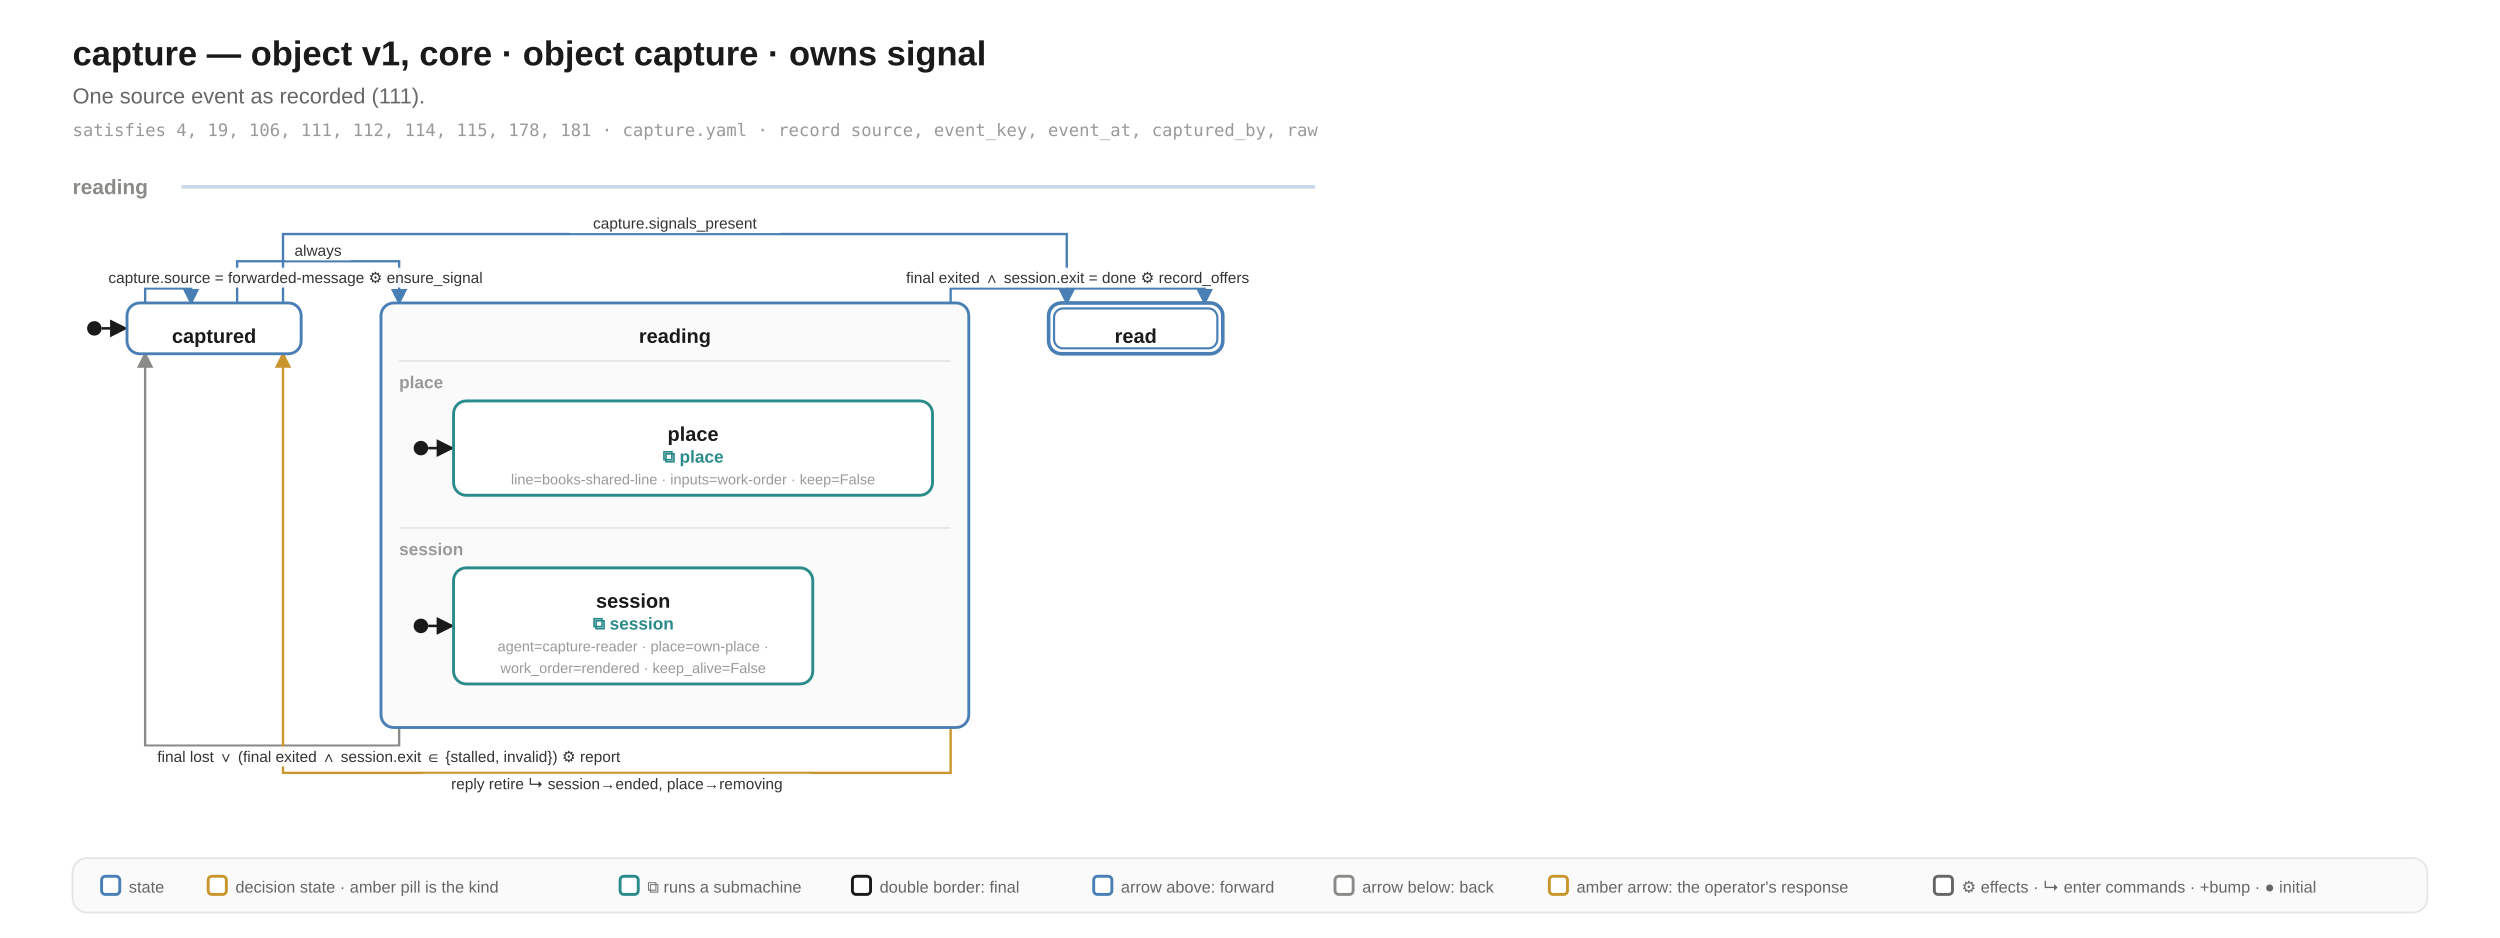
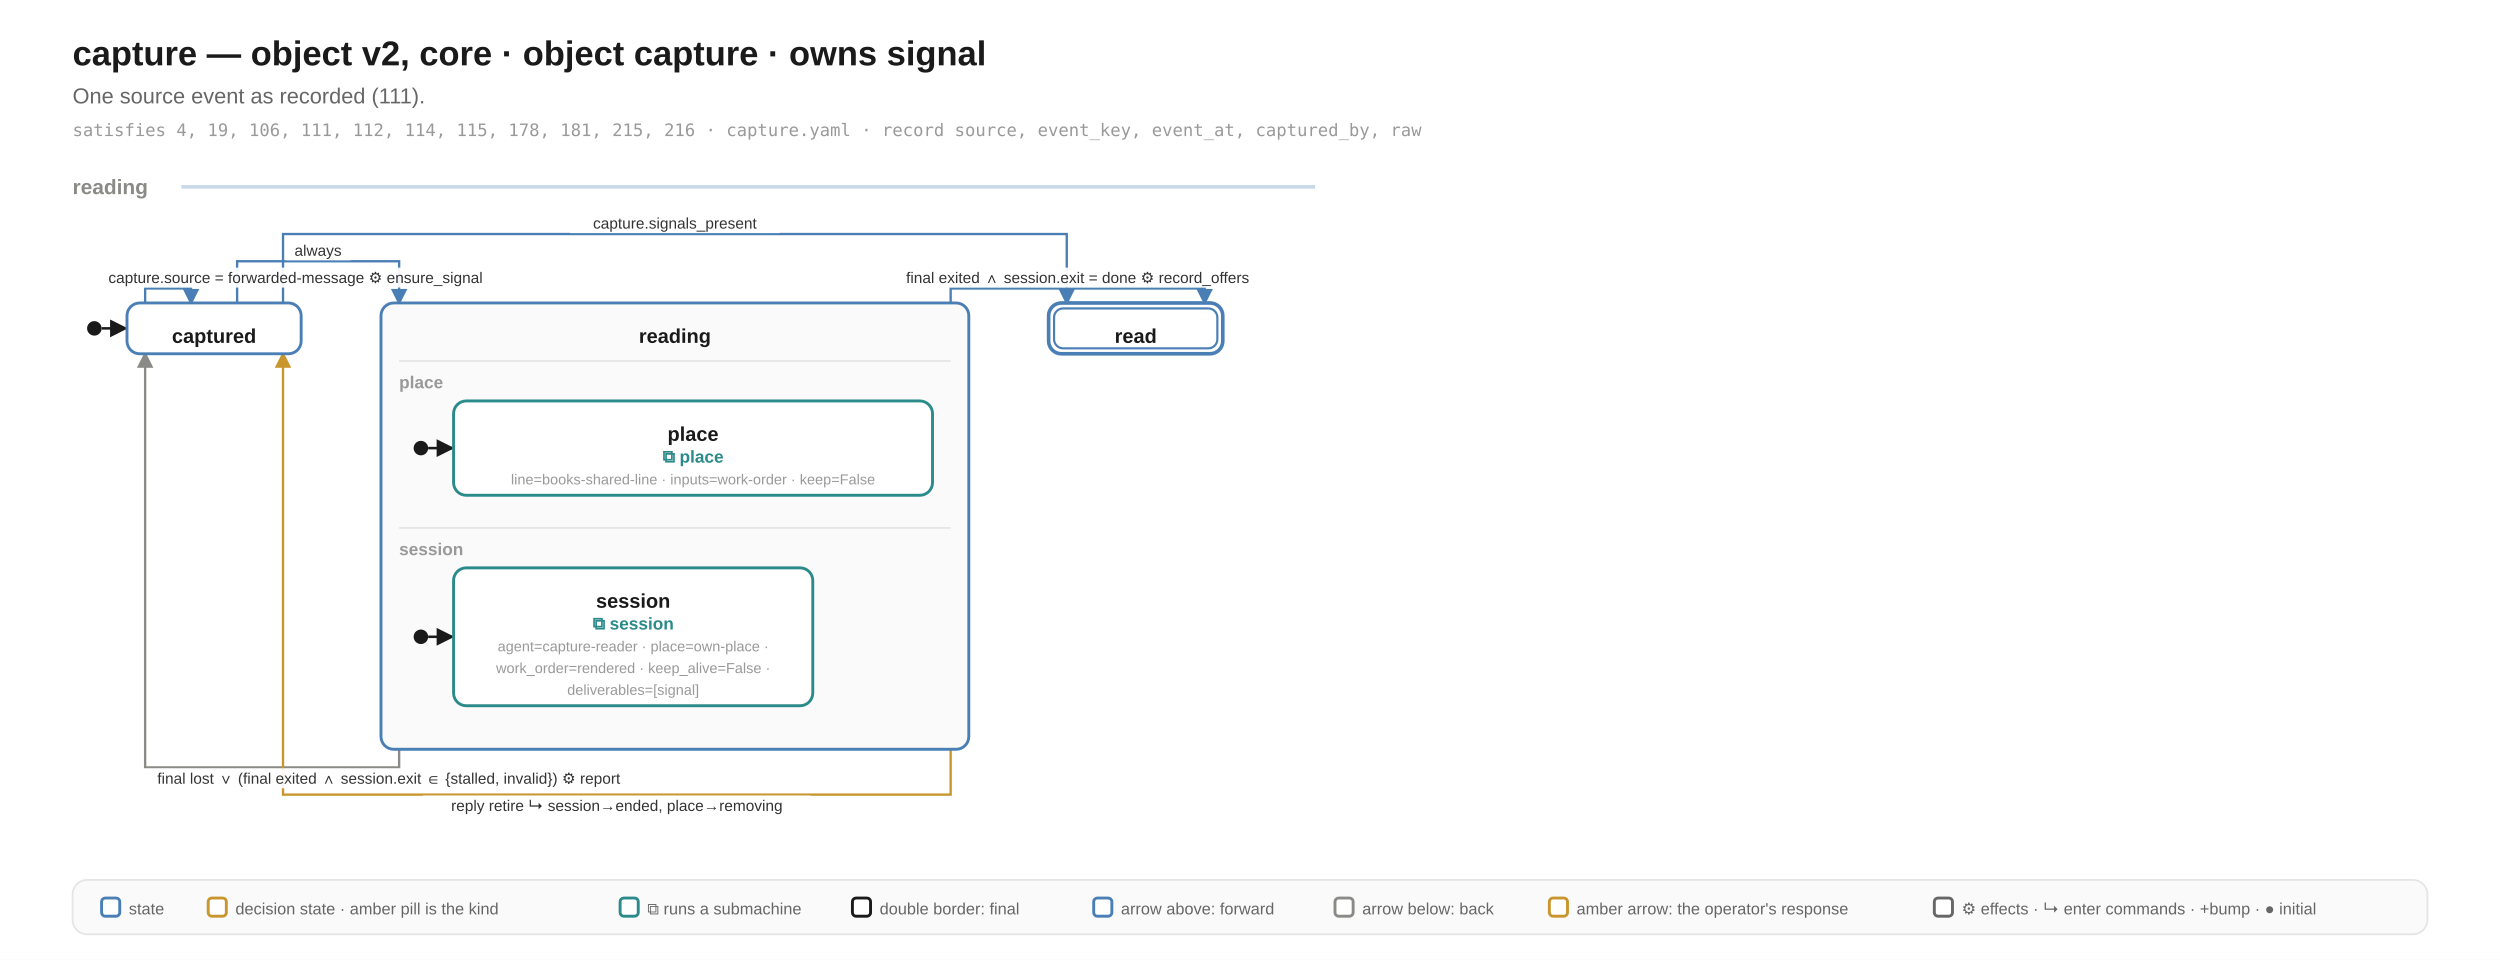
- <svg xmlns="http://www.w3.org/2000/svg" width="1378" height="517" viewBox="0 0 1378 517" font-family="-apple-system, 'Helvetica Neue', Arial, sans-serif">
+ <svg xmlns="http://www.w3.org/2000/svg" width="1378" height="529" viewBox="0 0 1378 529" font-family="-apple-system, 'Helvetica Neue', Arial, sans-serif">
  <defs>
    <marker id="mB" viewBox="0 0 10 10" refX="8.5" refY="5" markerWidth="7" markerHeight="7" orient="auto-start-reverse">
      <path d="M0 0L10 5L0 10z" fill="#4a7fb5" />
    </marker>
    <marker id="mT" viewBox="0 0 10 10" refX="8.5" refY="5" markerWidth="7" markerHeight="7" orient="auto-start-reverse">
      <path d="M0 0L10 5L0 10z" fill="#2b8a8a" />
    </marker>
    <marker id="mG" viewBox="0 0 10 10" refX="8.5" refY="5" markerWidth="7" markerHeight="7" orient="auto-start-reverse">
      <path d="M0 0L10 5L0 10z" fill="#8a8a86" />
    </marker>
    <marker id="mA" viewBox="0 0 10 10" refX="8.5" refY="5" markerWidth="7" markerHeight="7" orient="auto-start-reverse">
      <path d="M0 0L10 5L0 10z" fill="#c9962e" />
    </marker>
    <marker id="mI" viewBox="0 0 10 10" refX="8.5" refY="5" markerWidth="7" markerHeight="7" orient="auto-start-reverse">
      <path d="M0 0L10 5L0 10z" fill="#1a1a1a" />
    </marker>
  </defs>
-   <rect width="1378" height="517" fill="#fff" />
-   <text x="40" y="36" font-size="19" font-weight="700" fill="#1a1a1a">capture — object v1, core · object capture · owns signal</text>
+   <rect width="1378" height="529" fill="#fff" />
+   <text x="40" y="36" font-size="19" font-weight="700" fill="#1a1a1a">capture — object v2, core · object capture · owns signal</text>
  <text x="40" y="57" font-size="12" fill="#666">One source event as recorded (111).</text>
-   <text x="40" y="75" font-size="9.5" font-family="monospace" fill="#999">satisfies 4, 19, 106, 111, 112, 114, 115, 178, 181 · capture.yaml · record source, event_key, event_at, captured_by, raw</text>
+   <text x="40" y="75" font-size="9.5" font-family="monospace" fill="#999">satisfies 4, 19, 106, 111, 112, 114, 115, 178, 181, 215, 216 · capture.yaml · record source, event_key, event_at, captured_by, raw</text>
  <text x="40" y="107" font-size="11.5" font-weight="700" fill="#8a8a86">reading</text>
  <line x1="100" y1="103" x2="724.875" y2="103" stroke="#4a7fb5" stroke-width="2" opacity="0.3" />
  <circle cx="52.0" cy="181.0" r="4" fill="#1a1a1a" />
  <line x1="56.0" y1="181.0" x2="69.0" y2="181.0" stroke="#1a1a1a" stroke-width="1.4" marker-end="url(#mI)" />
  <path d="M156.0,167.0 V129.0 H588.0 V167.0" fill="none" stroke="#4a7fb5" stroke-width="1.3" marker-end="url(#mB)" />
  <path d="M80.0,167.0 V159.0 H105.3 V167.0" fill="none" stroke="#4a7fb5" stroke-width="1.3" marker-end="url(#mB)" />
  <path d="M130.7,167.0 V144.0 H220.0 V167.0" fill="none" stroke="#4a7fb5" stroke-width="1.3" marker-end="url(#mB)" />
  <path d="M524.0,167.0 V159.0 H664.0 V167.0" fill="none" stroke="#4a7fb5" stroke-width="1.3" marker-end="url(#mB)" />
-   <path d="M220.0,401.0 V411.0 H80.0 V195.0" fill="none" stroke="#8a8a86" stroke-width="1.3" marker-end="url(#mG)" />
-   <path d="M524.0,401.0 V426.0 H156.0 V195.0" fill="none" stroke="#c9962e" stroke-width="1.3" marker-end="url(#mA)" />
+   <path d="M220.0,413.0 V423.0 H80.0 V195.0" fill="none" stroke="#8a8a86" stroke-width="1.3" marker-end="url(#mG)" />
+   <path d="M524.0,413.0 V438.0 H156.0 V195.0" fill="none" stroke="#c9962e" stroke-width="1.3" marker-end="url(#mA)" />
  <rect x="70.0" y="167.0" width="96.0" height="28.0" rx="7" fill="#fff" stroke="#4a7fb5" stroke-width="1.6" />
  <text x="118.0" y="189.0" font-size="11" fill="#1a1a1a" text-anchor="middle" font-weight="700">captured</text>
-   <rect x="210.0" y="167.0" width="324.0" height="234.0" rx="7" fill="#fafafa" stroke="#4a7fb5" stroke-width="1.6" />
+   <rect x="210.0" y="167.0" width="324.0" height="246.0" rx="7" fill="#fafafa" stroke="#4a7fb5" stroke-width="1.6" />
  <text x="372.0" y="189.0" font-size="11" fill="#1a1a1a" text-anchor="middle" font-weight="700">reading</text>
  <line x1="220.0" y1="199.0" x2="524.0" y2="199.0" stroke="#e5e5e5" />
  <text x="220" y="214" font-size="9.5" font-weight="700" fill="#999">place</text>
  <circle cx="232.0" cy="247.0" r="4" fill="#1a1a1a" />
  <line x1="236.0" y1="247.0" x2="249.0" y2="247.0" stroke="#1a1a1a" stroke-width="1.4" marker-end="url(#mI)" />
  <rect x="250.0" y="221.0" width="264.0" height="52.0" rx="7" fill="#fff" stroke="#2b8a8a" stroke-width="1.6" />
  <text x="382.0" y="243.0" font-size="11" fill="#1a1a1a" text-anchor="middle" font-weight="700">place</text>
  <text x="382.0" y="255.0" font-size="9.5" fill="#2b8a8a" text-anchor="middle" font-weight="700">⧉ place</text>
  <text x="382.0" y="267.0" font-size="8" fill="#999" text-anchor="middle">line=books-shared-line · inputs=work-order · keep=False</text>
  <line x1="220.0" y1="291.0" x2="524.0" y2="291.0" stroke="#e5e5e5" />
  <text x="220" y="306" font-size="9.5" font-weight="700" fill="#999">session</text>
-   <circle cx="232.0" cy="345.0" r="4" fill="#1a1a1a" />
-   <line x1="236.0" y1="345.0" x2="249.0" y2="345.0" stroke="#1a1a1a" stroke-width="1.4" marker-end="url(#mI)" />
-   <rect x="250.0" y="313.0" width="198.0" height="64.0" rx="7" fill="#fff" stroke="#2b8a8a" stroke-width="1.6" />
+   <circle cx="232.0" cy="351.0" r="4" fill="#1a1a1a" />
+   <line x1="236.0" y1="351.0" x2="249.0" y2="351.0" stroke="#1a1a1a" stroke-width="1.4" marker-end="url(#mI)" />
+   <rect x="250.0" y="313.0" width="198.0" height="76.0" rx="7" fill="#fff" stroke="#2b8a8a" stroke-width="1.6" />
  <text x="349.0" y="335.0" font-size="11" fill="#1a1a1a" text-anchor="middle" font-weight="700">session</text>
  <text x="349.0" y="347.0" font-size="9.5" fill="#2b8a8a" text-anchor="middle" font-weight="700">⧉ session</text>
  <text x="349.0" y="359.0" font-size="8" fill="#999" text-anchor="middle">agent=capture-reader · place=own-place ·</text>
-   <text x="349.0" y="371.0" font-size="8" fill="#999" text-anchor="middle">work_order=rendered · keep_alive=False</text>
+   <text x="349.0" y="371.0" font-size="8" fill="#999" text-anchor="middle">work_order=rendered · keep_alive=False ·</text>
+   <text x="349.0" y="383.0" font-size="8" fill="#999" text-anchor="middle">deliverables=[signal]</text>
  <rect x="578.0" y="167.0" width="96.0" height="28.0" rx="7" fill="#fff" stroke="#4a7fb5" stroke-width="2" />
  <rect x="581.0" y="170.0" width="90.0" height="22.0" rx="5" fill="none" stroke="#4a7fb5" stroke-width="1.2" />
  <text x="626.0" y="189.0" font-size="11" fill="#1a1a1a" text-anchor="middle" font-weight="700">read</text>
  <rect x="314.2" y="117.5" width="115.5" height="11" fill="#fff" opacity="0.92" />
  <text x="372.0" y="126.0" font-size="8.5" fill="#333" text-anchor="middle">capture.signals_present</text>
  <rect x="42.0" y="147.5" width="241.8" height="11" fill="#fff" opacity="0.92" />
  <text x="162.9" y="156.0" font-size="8.5" fill="#333" text-anchor="middle">capture.source = forwarded-message ⚙ ensure_signal</text>
  <rect x="157.3" y="132.5" width="36.0" height="11" fill="#fff" opacity="0.92" />
  <text x="175.3" y="141.0" font-size="8.5" fill="#333" text-anchor="middle">always</text>
  <rect x="473.1" y="147.5" width="241.8" height="11" fill="#fff" opacity="0.92" />
  <text x="594.0" y="156.0" font-size="8.5" fill="#333" text-anchor="middle">final exited ∧ session.exit = done ⚙ record_offers</text>
-   <rect x="42.0" y="411.5" width="344.6" height="11" fill="#fff" opacity="0.92" />
-   <text x="214.3" y="420.0" font-size="8.5" fill="#333" text-anchor="middle">final lost ∨ (final exited ∧ session.exit ∈ {stalled, invalid}) ⚙ report</text>
-   <rect x="233.1" y="426.5" width="213.7" height="11" fill="#fff" opacity="0.92" />
-   <text x="340.0" y="435.0" font-size="8.5" fill="#333" text-anchor="middle">reply retire ↳ session→ended, place→removing</text>
-   <rect x="40" y="473" width="1298" height="30" rx="8" fill="#fafafa" stroke="#e5e5e5" />
-   <rect x="56" y="483" width="10" height="10" rx="2" fill="#fff" stroke="#4a7fb5" stroke-width="1.6" />
-   <text x="71" y="492" font-size="9" fill="#666">state</text>
-   <rect x="114.75" y="483" width="10" height="10" rx="2" fill="#fff" stroke="#c9962e" stroke-width="1.6" />
-   <text x="129.75" y="492" font-size="9" fill="#666">decision state · amber pill is the kind</text>
-   <rect x="341.8" y="483" width="10" height="10" rx="2" fill="#fff" stroke="#2b8a8a" stroke-width="1.6" />
-   <text x="356.8" y="492" font-size="9" fill="#666">⧉ runs a submachine</text>
-   <rect x="469.85" y="483" width="10" height="10" rx="2" fill="#fff" stroke="#1a1a1a" stroke-width="1.6" />
-   <text x="484.85" y="492" font-size="9" fill="#666">double border: final</text>
-   <rect x="602.85" y="483" width="10" height="10" rx="2" fill="#fff" stroke="#4a7fb5" stroke-width="1.6" />
-   <text x="617.85" y="492" font-size="9" fill="#666">arrow above: forward</text>
-   <rect x="735.85" y="483" width="10" height="10" rx="2" fill="#fff" stroke="#8a8a86" stroke-width="1.6" />
-   <text x="750.85" y="492" font-size="9" fill="#666">arrow below: back</text>
-   <rect x="854.0" y="483" width="10" height="10" rx="2" fill="#fff" stroke="#c9962e" stroke-width="1.6" />
-   <text x="869.0" y="492" font-size="9" fill="#666">amber arrow: the operator's response</text>
-   <rect x="1066.2" y="483" width="10" height="10" rx="2" fill="#fff" stroke="#666" stroke-width="1.6" />
-   <text x="1081.2" y="492" font-size="9" fill="#666">⚙ effects · ↳ enter commands · +bump · ● initial</text>
+   <rect x="42.0" y="423.5" width="344.6" height="11" fill="#fff" opacity="0.92" />
+   <text x="214.3" y="432.0" font-size="8.5" fill="#333" text-anchor="middle">final lost ∨ (final exited ∧ session.exit ∈ {stalled, invalid}) ⚙ report</text>
+   <rect x="233.1" y="438.5" width="213.7" height="11" fill="#fff" opacity="0.92" />
+   <text x="340.0" y="447.0" font-size="8.5" fill="#333" text-anchor="middle">reply retire ↳ session→ended, place→removing</text>
+   <rect x="40" y="485" width="1298" height="30" rx="8" fill="#fafafa" stroke="#e5e5e5" />
+   <rect x="56" y="495" width="10" height="10" rx="2" fill="#fff" stroke="#4a7fb5" stroke-width="1.6" />
+   <text x="71" y="504" font-size="9" fill="#666">state</text>
+   <rect x="114.75" y="495" width="10" height="10" rx="2" fill="#fff" stroke="#c9962e" stroke-width="1.6" />
+   <text x="129.75" y="504" font-size="9" fill="#666">decision state · amber pill is the kind</text>
+   <rect x="341.8" y="495" width="10" height="10" rx="2" fill="#fff" stroke="#2b8a8a" stroke-width="1.6" />
+   <text x="356.8" y="504" font-size="9" fill="#666">⧉ runs a submachine</text>
+   <rect x="469.85" y="495" width="10" height="10" rx="2" fill="#fff" stroke="#1a1a1a" stroke-width="1.6" />
+   <text x="484.85" y="504" font-size="9" fill="#666">double border: final</text>
+   <rect x="602.85" y="495" width="10" height="10" rx="2" fill="#fff" stroke="#4a7fb5" stroke-width="1.6" />
+   <text x="617.85" y="504" font-size="9" fill="#666">arrow above: forward</text>
+   <rect x="735.85" y="495" width="10" height="10" rx="2" fill="#fff" stroke="#8a8a86" stroke-width="1.6" />
+   <text x="750.85" y="504" font-size="9" fill="#666">arrow below: back</text>
+   <rect x="854.0" y="495" width="10" height="10" rx="2" fill="#fff" stroke="#c9962e" stroke-width="1.6" />
+   <text x="869.0" y="504" font-size="9" fill="#666">amber arrow: the operator's response</text>
+   <rect x="1066.2" y="495" width="10" height="10" rx="2" fill="#fff" stroke="#666" stroke-width="1.6" />
+   <text x="1081.2" y="504" font-size="9" fill="#666">⚙ effects · ↳ enter commands · +bump · ● initial</text>
</svg>
